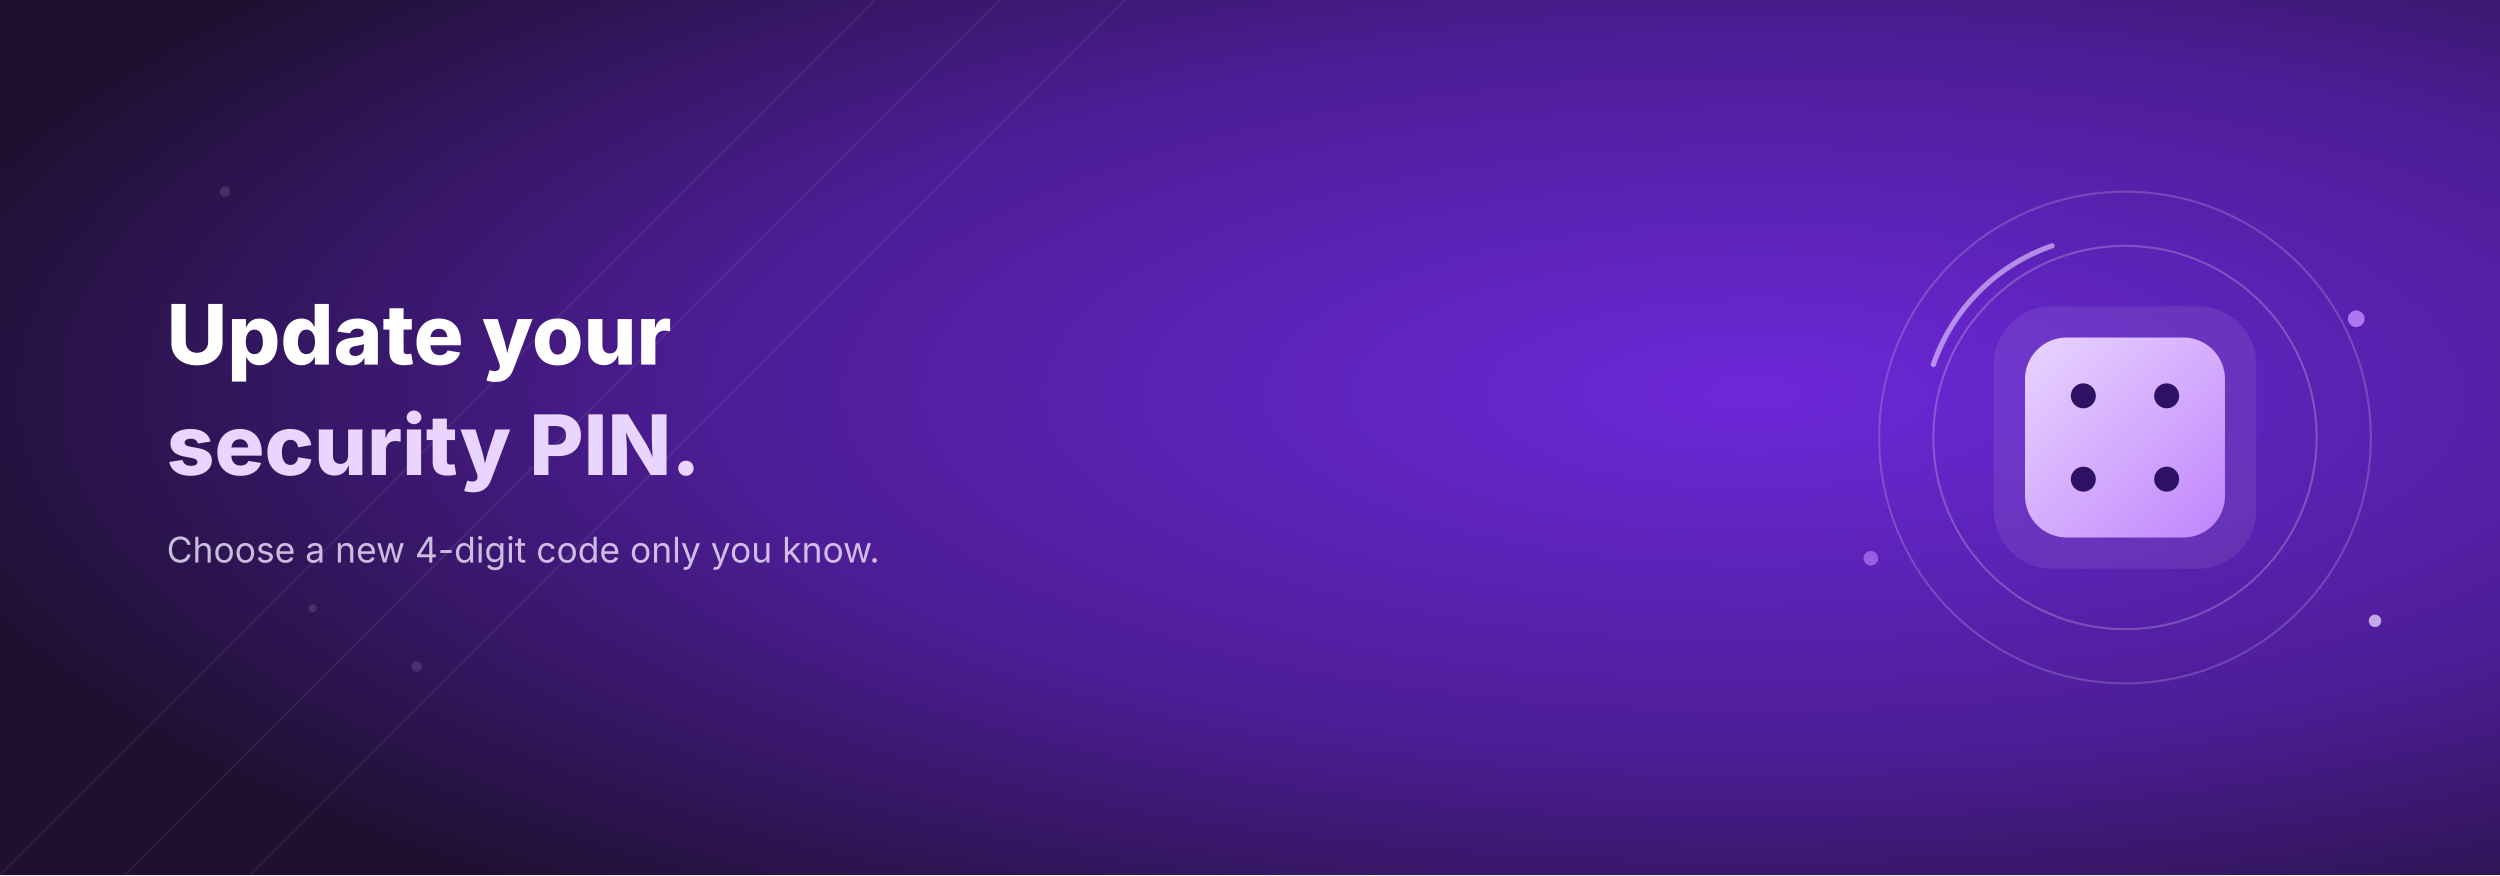
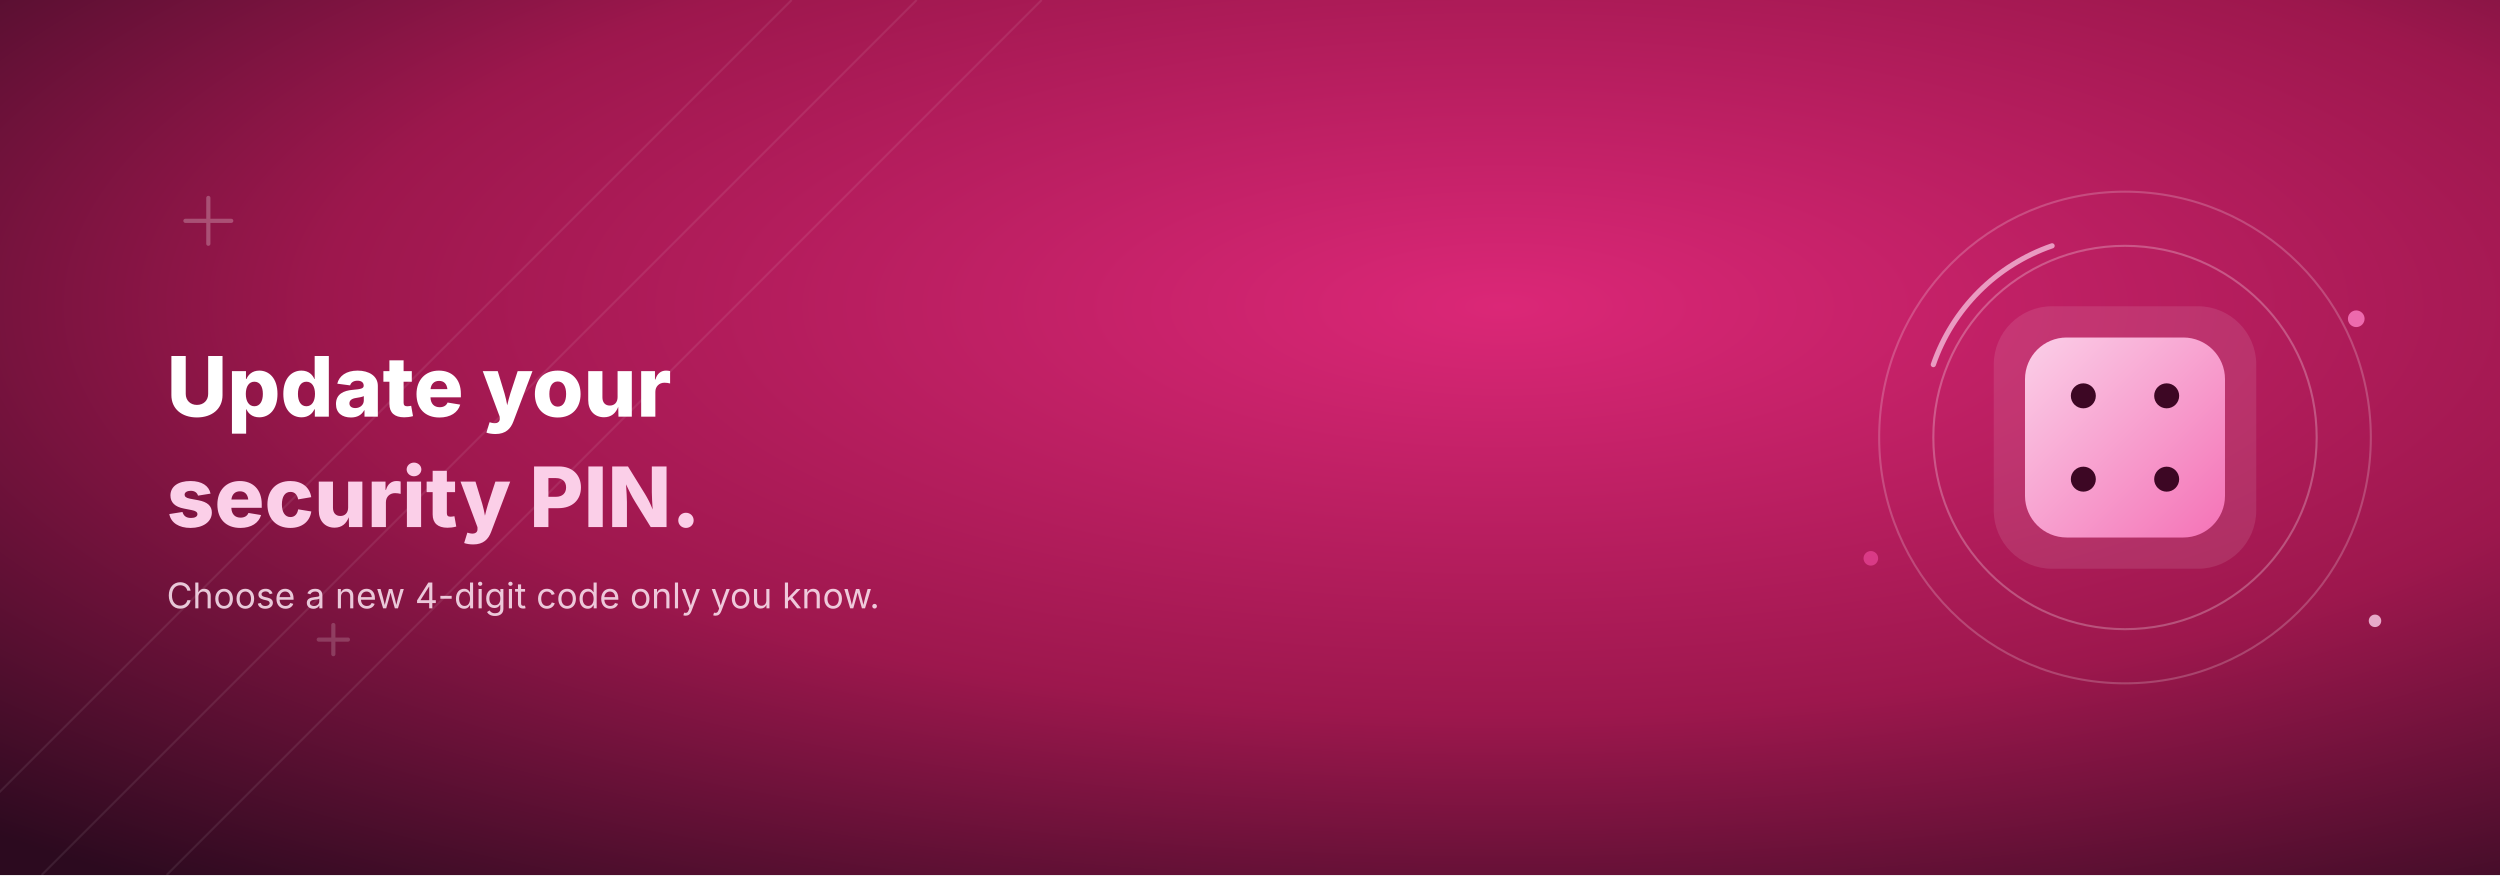
<svg xmlns="http://www.w3.org/2000/svg" width="1200" height="420" viewBox="0 0 1200 420">
  <defs>
-     <radialGradient id="bg2" cx="70%" cy="45%" r="75%">
-       <stop offset="0%" stop-color="#6d28d9" />
-       <stop offset="55%" stop-color="#4c1d95" />
-       <stop offset="100%" stop-color="#1e1030" />
+     <radialGradient id="bg2" cx="60%" cy="35%" r="85%">
+       <stop offset="0%" stop-color="#db2777" />
+       <stop offset="55%" stop-color="#9d174d" />
+       <stop offset="100%" stop-color="#2c0a1f" />
    </radialGradient>
    <linearGradient id="badge2" x1="0%" y1="0%" x2="100%" y2="100%">
-       <stop offset="0%" stop-color="#e9d5ff" />
-       <stop offset="100%" stop-color="#c084fc" />
+       <stop offset="0%" stop-color="#fbcfe8" />
+       <stop offset="100%" stop-color="#f472b6" />
    </linearGradient>
  </defs>
  <rect width="1200" height="420" fill="url(#bg2)" />
-   <g stroke="#ffffff" stroke-opacity="0.07" stroke-width="1">
-     <line x1="0" y1="420" x2="420" y2="0" />
-     <line x1="60" y1="420" x2="480" y2="0" />
-     <line x1="120" y1="420" x2="540" y2="0" />
+   <g stroke="#ffffff" stroke-opacity="0.08" stroke-width="1">
+     <line x1="-40" y1="420" x2="380" y2="0" />
+     <line x1="20" y1="420" x2="440" y2="0" />
+     <line x1="80" y1="420" x2="500" y2="0" />
  </g>
-   <g fill="#ffffff" fill-opacity="0.12">
-     <circle cx="108" cy="92" r="2.5" />
-     <circle cx="200" cy="320" r="2.5" />
-     <circle cx="150" cy="292" r="2" />
+   <g stroke="#ffffff" stroke-opacity="0.25" stroke-width="2" stroke-linecap="round">
+     <path d="M 100 95 v 22 M 89 106 h 22" />
  </g>
-   <text x="80" y="175" font-family="system-ui, -apple-system, Segoe UI, sans-serif" font-size="40" font-weight="800" fill="#ffffff">Update your</text>
-   <text x="80" y="228" font-family="system-ui, -apple-system, Segoe UI, sans-serif" font-size="40" font-weight="800" fill="#e9d5ff">security PIN.</text>
-   <text x="80" y="270" font-family="system-ui, -apple-system, Segoe UI, sans-serif" font-size="17" fill="#f1e6ff" fill-opacity="0.8">Choose a new 4-digit code only you know.</text>
+   <g stroke="#ffffff" stroke-opacity="0.18" stroke-width="2" stroke-linecap="round">
+     <path d="M 160 300 v 14 M 153 307 h 14" />
+   </g>
+   <text x="80" y="200" font-family="system-ui, -apple-system, Segoe UI, sans-serif" font-size="40" font-weight="800" fill="#ffffff">Update your</text>
+   <text x="80" y="253" font-family="system-ui, -apple-system, Segoe UI, sans-serif" font-size="40" font-weight="800" fill="#fbcfe8">security PIN.</text>
+   <text x="80" y="292" font-family="system-ui, -apple-system, Segoe UI, sans-serif" font-size="17" fill="#fce7f3" fill-opacity="0.85">Choose a new 4-digit code only you know.</text>
  <g transform="translate(1020, 210)">
-     <circle r="118" fill="none" stroke="#ffffff" stroke-opacity="0.18" stroke-width="1" />
-     <circle r="92" fill="none" stroke="#ffffff" stroke-opacity="0.22" stroke-width="1" />
-     <path d="M -92 -35 A 92 92 0 0 1 -35 -92" fill="none" stroke="#e9d5ff" stroke-opacity="0.6" stroke-width="2.5" stroke-linecap="round" />
-     <circle cx="111" cy="-57" r="4" fill="#c084fc" fill-opacity="0.85" />
-     <circle cx="-122" cy="58" r="3.5" fill="#c084fc" fill-opacity="0.6" />
-     <circle cx="120" cy="88" r="3" fill="#e9d5ff" fill-opacity="0.75" />
-     <rect x="-63" y="-63" width="126" height="126" rx="28" fill="#ffffff" fill-opacity="0.08" />
+     <circle r="118" fill="none" stroke="#ffffff" stroke-opacity="0.2" stroke-width="1" />
+     <circle r="92" fill="none" stroke="#ffffff" stroke-opacity="0.25" stroke-width="1" />
+     <path d="M -92 -35 A 92 92 0 0 1 -35 -92" fill="none" stroke="#fbcfe8" stroke-opacity="0.7" stroke-width="2.5" stroke-linecap="round" />
+     <circle cx="111" cy="-57" r="4" fill="#f472b6" fill-opacity="0.9" />
+     <circle cx="-122" cy="58" r="3.5" fill="#ec4899" fill-opacity="0.7" />
+     <circle cx="120" cy="88" r="3" fill="#fbcfe8" fill-opacity="0.8" />
+     <rect x="-63" y="-63" width="126" height="126" rx="28" fill="#ffffff" fill-opacity="0.1" />
    <g transform="translate(-48, -48)">
      <rect x="0" y="0" width="96" height="96" rx="20" fill="url(#badge2)" />
-       <g fill="#2e1065">
+       <g fill="#3d0724">
        <circle cx="28" cy="28" r="6" />
        <circle cx="68" cy="28" r="6" />
        <circle cx="28" cy="68" r="6" />
        <circle cx="68" cy="68" r="6" />
      </g>
    </g>
  </g>
</svg>
